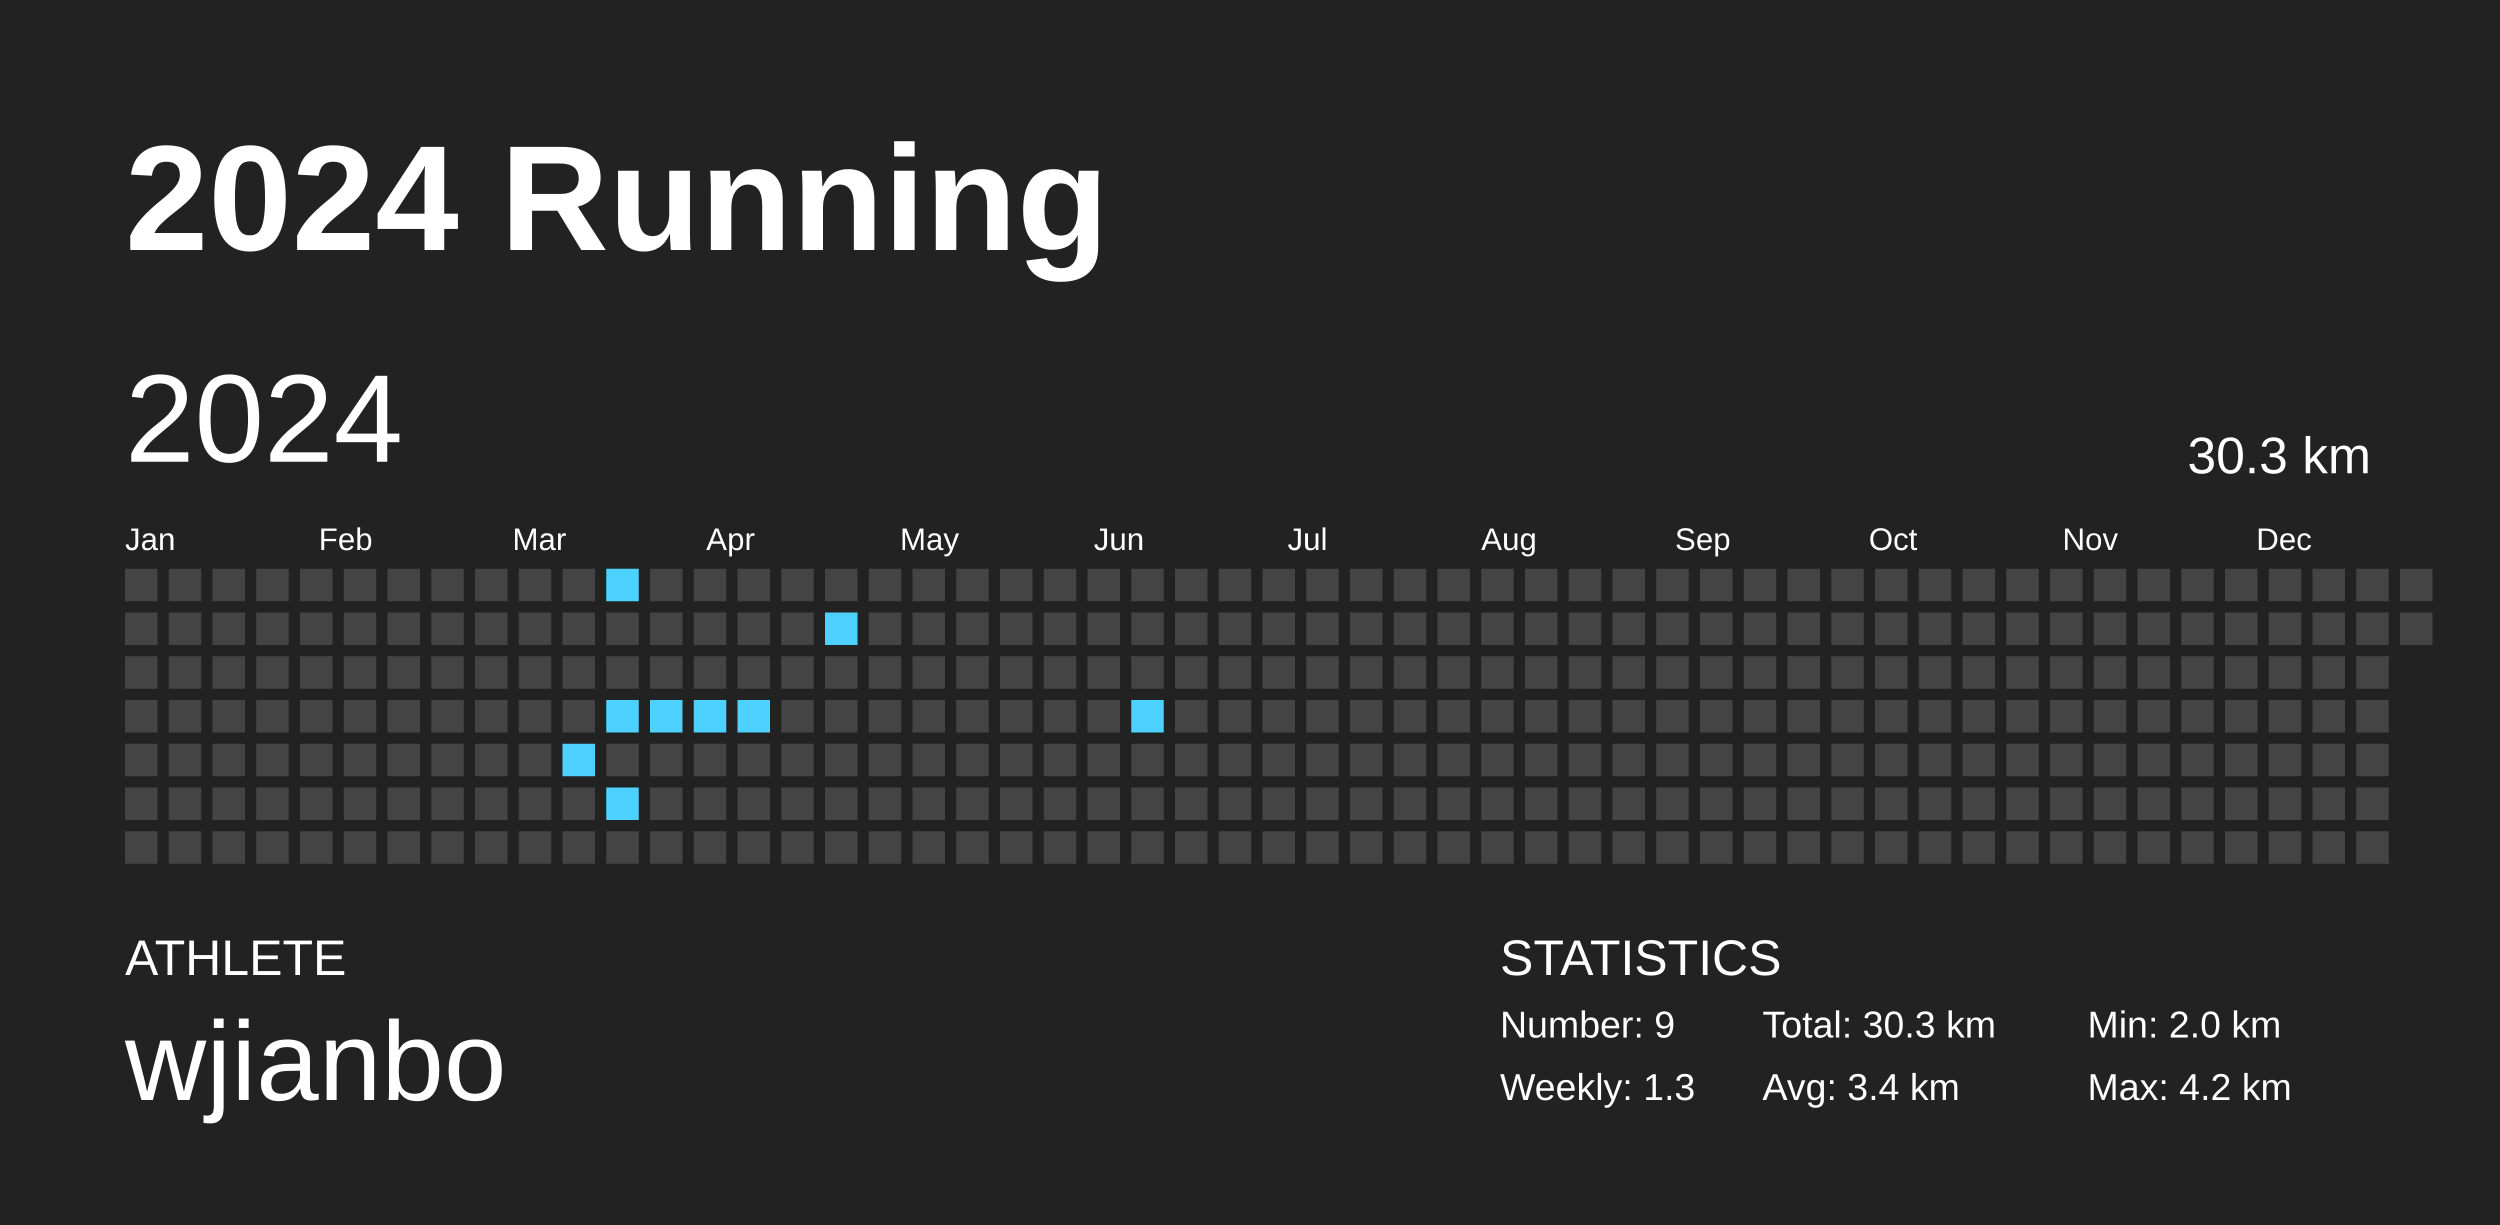
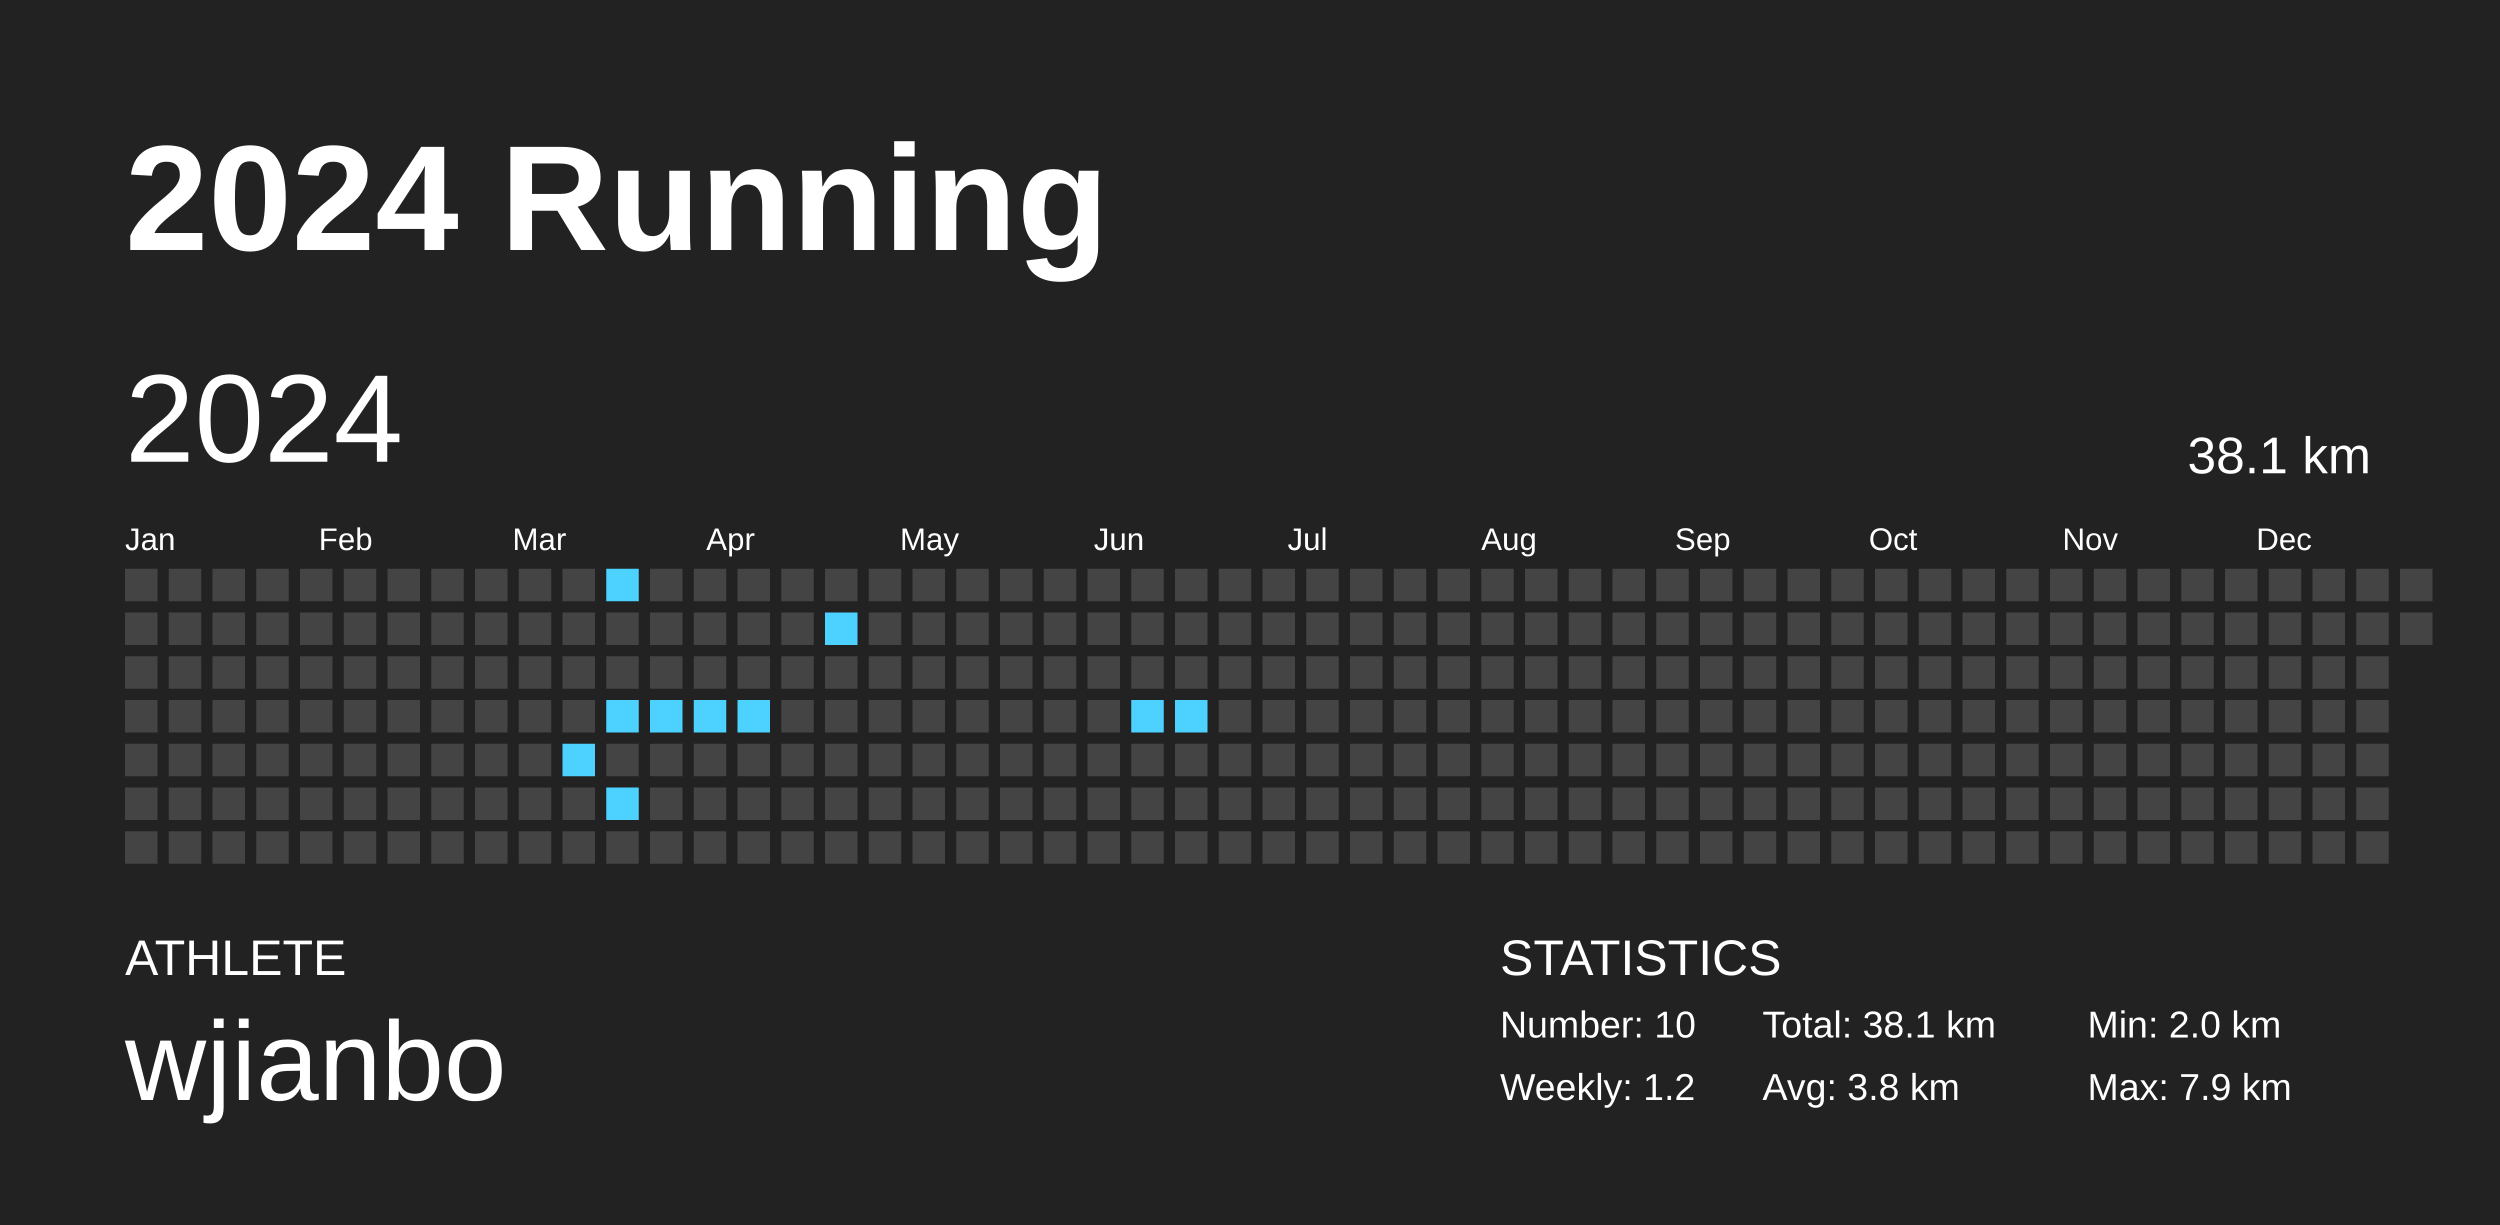
<svg xmlns="http://www.w3.org/2000/svg" baseProfile="full" height="98mm" version="1.1" viewBox="0,0,200,98" width="200mm">
  <defs />
  <rect fill="#222222" height="98" width="200" x="0" y="0" />
  <text fill="#FFFFFF" style="font-size:12px; font-family:Arial; font-weight:bold;" x="10" y="20">2024 Running</text>
  <text fill="#FFFFFF" style="font-size:4px; font-family:Arial" x="10" y="78">ATHLETE</text>
  <text fill="#FFFFFF" style="font-size:9px; font-family:Arial" x="10" y="88">wjianbo</text>
  <text fill="#FFFFFF" style="font-size:4px; font-family:Arial" x="120" y="78">STATISTICS</text>
-   <text fill="#FFFFFF" style="font-size:3px; font-family:Arial" x="120" y="83">Number: 9</text>
-   <text fill="#FFFFFF" style="font-size:3px; font-family:Arial" x="120" y="88">Weekly: 1.3</text>
-   <text fill="#FFFFFF" style="font-size:3px; font-family:Arial" x="141" y="83">Total: 30.3 km</text>
-   <text fill="#FFFFFF" style="font-size:3px; font-family:Arial" x="141" y="88">Avg: 3.4 km</text>
+   <text fill="#FFFFFF" style="font-size:3px; font-family:Arial" x="120" y="83">Number: 10</text>
+   <text fill="#FFFFFF" style="font-size:3px; font-family:Arial" x="120" y="88">Weekly: 1.2</text>
+   <text fill="#FFFFFF" style="font-size:3px; font-family:Arial" x="141" y="83">Total: 38.1 km</text>
+   <text fill="#FFFFFF" style="font-size:3px; font-family:Arial" x="141" y="88">Avg: 3.8 km</text>
  <text fill="#FFFFFF" style="font-size:3px; font-family:Arial" x="167" y="83">Min: 2.0 km</text>
-   <text fill="#FFFFFF" style="font-size:3px; font-family:Arial" x="167" y="88">Max: 4.2 km</text>
+   <text fill="#FFFFFF" style="font-size:3px; font-family:Arial" x="167" y="88">Max: 7.9 km</text>
  <text dominant-baseline="hanging" fill="#FFFFFF" style="font-size:10.0px; font-family:Arial;" x="10" y="30">2024</text>
-   <text dominant-baseline="hanging" fill="#FFFFFF" style="font-size:4.125px; font-family:Arial;" x="175" y="35">30.3 km</text>
+   <text dominant-baseline="hanging" fill="#FFFFFF" style="font-size:4.125px; font-family:Arial;" x="175" y="35">38.1 km</text>
  <text fill="#FFFFFF" style="font-size:2.5px; font-family:Arial" x="10.0" y="44">Jan</text>
  <text fill="#FFFFFF" style="font-size:2.5px; font-family:Arial" x="25.5" y="44">Feb</text>
  <text fill="#FFFFFF" style="font-size:2.5px; font-family:Arial" x="41.0" y="44">Mar</text>
  <text fill="#FFFFFF" style="font-size:2.5px; font-family:Arial" x="56.5" y="44">Apr</text>
  <text fill="#FFFFFF" style="font-size:2.5px; font-family:Arial" x="72.0" y="44">May</text>
  <text fill="#FFFFFF" style="font-size:2.5px; font-family:Arial" x="87.5" y="44">Jun</text>
  <text fill="#FFFFFF" style="font-size:2.5px; font-family:Arial" x="103.0" y="44">Jul</text>
  <text fill="#FFFFFF" style="font-size:2.5px; font-family:Arial" x="118.5" y="44">Aug</text>
  <text fill="#FFFFFF" style="font-size:2.5px; font-family:Arial" x="134.0" y="44">Sep</text>
  <text fill="#FFFFFF" style="font-size:2.5px; font-family:Arial" x="149.5" y="44">Oct</text>
  <text fill="#FFFFFF" style="font-size:2.5px; font-family:Arial" x="165.0" y="44">Nov</text>
  <text fill="#FFFFFF" style="font-size:2.5px; font-family:Arial" x="180.5" y="44">Dec</text>
  <rect fill="#444444" height="2.6" width="2.6" x="10.0" y="45.5" />
  <rect fill="#444444" height="2.6" width="2.6" x="10.0" y="49.0" />
  <rect fill="#444444" height="2.6" width="2.6" x="10.0" y="52.5" />
  <rect fill="#444444" height="2.6" width="2.6" x="10.0" y="56.0" />
  <rect fill="#444444" height="2.6" width="2.6" x="10.0" y="59.5" />
  <rect fill="#444444" height="2.6" width="2.6" x="10.0" y="63.0" />
  <rect fill="#444444" height="2.6" width="2.6" x="10.0" y="66.5" />
  <rect fill="#444444" height="2.6" width="2.6" x="13.5" y="45.5" />
  <rect fill="#444444" height="2.6" width="2.6" x="13.5" y="49.0" />
  <rect fill="#444444" height="2.6" width="2.6" x="13.5" y="52.5" />
  <rect fill="#444444" height="2.6" width="2.6" x="13.5" y="56.0" />
  <rect fill="#444444" height="2.6" width="2.6" x="13.5" y="59.5" />
  <rect fill="#444444" height="2.6" width="2.6" x="13.5" y="63.0" />
  <rect fill="#444444" height="2.6" width="2.6" x="13.5" y="66.5" />
  <rect fill="#444444" height="2.6" width="2.6" x="17.0" y="45.5" />
  <rect fill="#444444" height="2.6" width="2.6" x="17.0" y="49.0" />
  <rect fill="#444444" height="2.6" width="2.6" x="17.0" y="52.5" />
  <rect fill="#444444" height="2.6" width="2.6" x="17.0" y="56.0" />
  <rect fill="#444444" height="2.6" width="2.6" x="17.0" y="59.5" />
  <rect fill="#444444" height="2.6" width="2.6" x="17.0" y="63.0" />
  <rect fill="#444444" height="2.6" width="2.6" x="17.0" y="66.5" />
  <rect fill="#444444" height="2.6" width="2.6" x="20.5" y="45.5" />
  <rect fill="#444444" height="2.6" width="2.6" x="20.5" y="49.0" />
  <rect fill="#444444" height="2.6" width="2.6" x="20.5" y="52.5" />
  <rect fill="#444444" height="2.6" width="2.6" x="20.5" y="56.0" />
  <rect fill="#444444" height="2.6" width="2.6" x="20.5" y="59.5" />
  <rect fill="#444444" height="2.6" width="2.6" x="20.5" y="63.0" />
  <rect fill="#444444" height="2.6" width="2.6" x="20.5" y="66.5" />
  <rect fill="#444444" height="2.6" width="2.6" x="24.0" y="45.5" />
  <rect fill="#444444" height="2.6" width="2.6" x="24.0" y="49.0" />
  <rect fill="#444444" height="2.6" width="2.6" x="24.0" y="52.5" />
  <rect fill="#444444" height="2.6" width="2.6" x="24.0" y="56.0" />
  <rect fill="#444444" height="2.6" width="2.6" x="24.0" y="59.5" />
  <rect fill="#444444" height="2.6" width="2.6" x="24.0" y="63.0" />
  <rect fill="#444444" height="2.6" width="2.6" x="24.0" y="66.5" />
  <rect fill="#444444" height="2.6" width="2.6" x="27.5" y="45.5" />
  <rect fill="#444444" height="2.6" width="2.6" x="27.5" y="49.0" />
  <rect fill="#444444" height="2.6" width="2.6" x="27.5" y="52.5" />
  <rect fill="#444444" height="2.6" width="2.6" x="27.5" y="56.0" />
  <rect fill="#444444" height="2.6" width="2.6" x="27.5" y="59.5" />
  <rect fill="#444444" height="2.6" width="2.6" x="27.5" y="63.0" />
  <rect fill="#444444" height="2.6" width="2.6" x="27.5" y="66.5" />
  <rect fill="#444444" height="2.6" width="2.6" x="31.0" y="45.5" />
  <rect fill="#444444" height="2.6" width="2.6" x="31.0" y="49.0" />
  <rect fill="#444444" height="2.6" width="2.6" x="31.0" y="52.5" />
  <rect fill="#444444" height="2.6" width="2.6" x="31.0" y="56.0" />
  <rect fill="#444444" height="2.6" width="2.6" x="31.0" y="59.5" />
  <rect fill="#444444" height="2.6" width="2.6" x="31.0" y="63.0" />
  <rect fill="#444444" height="2.6" width="2.6" x="31.0" y="66.5" />
  <rect fill="#444444" height="2.6" width="2.6" x="34.5" y="45.5" />
  <rect fill="#444444" height="2.6" width="2.6" x="34.5" y="49.0" />
  <rect fill="#444444" height="2.6" width="2.6" x="34.5" y="52.5" />
  <rect fill="#444444" height="2.6" width="2.6" x="34.5" y="56.0" />
  <rect fill="#444444" height="2.6" width="2.6" x="34.5" y="59.5" />
  <rect fill="#444444" height="2.6" width="2.6" x="34.5" y="63.0" />
  <rect fill="#444444" height="2.6" width="2.6" x="34.5" y="66.5" />
  <rect fill="#444444" height="2.6" width="2.6" x="38.0" y="45.5" />
  <rect fill="#444444" height="2.6" width="2.6" x="38.0" y="49.0" />
  <rect fill="#444444" height="2.6" width="2.6" x="38.0" y="52.5" />
  <rect fill="#444444" height="2.6" width="2.6" x="38.0" y="56.0" />
  <rect fill="#444444" height="2.6" width="2.6" x="38.0" y="59.5" />
  <rect fill="#444444" height="2.6" width="2.6" x="38.0" y="63.0" />
  <rect fill="#444444" height="2.6" width="2.6" x="38.0" y="66.5" />
  <rect fill="#444444" height="2.6" width="2.6" x="41.5" y="45.5" />
  <rect fill="#444444" height="2.6" width="2.6" x="41.5" y="49.0" />
  <rect fill="#444444" height="2.6" width="2.6" x="41.5" y="52.5" />
  <rect fill="#444444" height="2.6" width="2.6" x="41.5" y="56.0" />
  <rect fill="#444444" height="2.6" width="2.6" x="41.5" y="59.5" />
  <rect fill="#444444" height="2.6" width="2.6" x="41.5" y="63.0" />
  <rect fill="#444444" height="2.6" width="2.6" x="41.5" y="66.5" />
  <rect fill="#444444" height="2.6" width="2.6" x="45.0" y="45.5" />
  <rect fill="#444444" height="2.6" width="2.6" x="45.0" y="49.0" />
  <rect fill="#444444" height="2.6" width="2.6" x="45.0" y="52.5" />
  <rect fill="#444444" height="2.6" width="2.6" x="45.0" y="56.0" />
  <rect fill="#4dd2ff" height="2.6" width="2.6" x="45.0" y="59.5" />
  <rect fill="#444444" height="2.6" width="2.6" x="45.0" y="63.0" />
  <rect fill="#444444" height="2.6" width="2.6" x="45.0" y="66.5" />
  <rect fill="#4dd2ff" height="2.6" width="2.6" x="48.5" y="45.5" />
  <rect fill="#444444" height="2.6" width="2.6" x="48.5" y="49.0" />
  <rect fill="#444444" height="2.6" width="2.6" x="48.5" y="52.5" />
  <rect fill="#4dd2ff" height="2.6" width="2.6" x="48.5" y="56.0" />
  <rect fill="#444444" height="2.6" width="2.6" x="48.5" y="59.5" />
  <rect fill="#4dd2ff" height="2.6" width="2.6" x="48.5" y="63.0" />
  <rect fill="#444444" height="2.6" width="2.6" x="48.5" y="66.5" />
  <rect fill="#444444" height="2.6" width="2.6" x="52.0" y="45.5" />
  <rect fill="#444444" height="2.6" width="2.6" x="52.0" y="49.0" />
  <rect fill="#444444" height="2.6" width="2.6" x="52.0" y="52.5" />
  <rect fill="#4dd2ff" height="2.6" width="2.6" x="52.0" y="56.0" />
  <rect fill="#444444" height="2.6" width="2.6" x="52.0" y="59.5" />
  <rect fill="#444444" height="2.6" width="2.6" x="52.0" y="63.0" />
  <rect fill="#444444" height="2.6" width="2.6" x="52.0" y="66.5" />
  <rect fill="#444444" height="2.6" width="2.6" x="55.5" y="45.5" />
  <rect fill="#444444" height="2.6" width="2.6" x="55.5" y="49.0" />
  <rect fill="#444444" height="2.6" width="2.6" x="55.5" y="52.5" />
  <rect fill="#4dd2ff" height="2.6" width="2.6" x="55.5" y="56.0" />
  <rect fill="#444444" height="2.6" width="2.6" x="55.5" y="59.5" />
  <rect fill="#444444" height="2.6" width="2.6" x="55.5" y="63.0" />
  <rect fill="#444444" height="2.6" width="2.6" x="55.5" y="66.5" />
  <rect fill="#444444" height="2.6" width="2.6" x="59.0" y="45.5" />
  <rect fill="#444444" height="2.6" width="2.6" x="59.0" y="49.0" />
  <rect fill="#444444" height="2.6" width="2.6" x="59.0" y="52.5" />
  <rect fill="#4dd2ff" height="2.6" width="2.6" x="59.0" y="56.0" />
  <rect fill="#444444" height="2.6" width="2.6" x="59.0" y="59.5" />
  <rect fill="#444444" height="2.6" width="2.6" x="59.0" y="63.0" />
  <rect fill="#444444" height="2.6" width="2.6" x="59.0" y="66.5" />
  <rect fill="#444444" height="2.6" width="2.6" x="62.5" y="45.5" />
  <rect fill="#444444" height="2.6" width="2.6" x="62.5" y="49.0" />
  <rect fill="#444444" height="2.6" width="2.6" x="62.5" y="52.5" />
  <rect fill="#444444" height="2.6" width="2.6" x="62.5" y="56.0" />
  <rect fill="#444444" height="2.6" width="2.6" x="62.5" y="59.5" />
  <rect fill="#444444" height="2.6" width="2.6" x="62.5" y="63.0" />
  <rect fill="#444444" height="2.6" width="2.6" x="62.5" y="66.5" />
  <rect fill="#444444" height="2.6" width="2.6" x="66.0" y="45.5" />
  <rect fill="#4dd2ff" height="2.6" width="2.6" x="66.0" y="49.0" />
  <rect fill="#444444" height="2.6" width="2.6" x="66.0" y="52.5" />
  <rect fill="#444444" height="2.6" width="2.6" x="66.0" y="56.0" />
  <rect fill="#444444" height="2.6" width="2.6" x="66.0" y="59.5" />
  <rect fill="#444444" height="2.6" width="2.6" x="66.0" y="63.0" />
  <rect fill="#444444" height="2.6" width="2.6" x="66.0" y="66.5" />
  <rect fill="#444444" height="2.6" width="2.6" x="69.5" y="45.5" />
  <rect fill="#444444" height="2.6" width="2.6" x="69.5" y="49.0" />
  <rect fill="#444444" height="2.6" width="2.6" x="69.5" y="52.5" />
  <rect fill="#444444" height="2.6" width="2.6" x="69.5" y="56.0" />
  <rect fill="#444444" height="2.6" width="2.6" x="69.5" y="59.5" />
  <rect fill="#444444" height="2.6" width="2.6" x="69.5" y="63.0" />
  <rect fill="#444444" height="2.6" width="2.6" x="69.5" y="66.5" />
  <rect fill="#444444" height="2.6" width="2.6" x="73.0" y="45.5" />
  <rect fill="#444444" height="2.6" width="2.6" x="73.0" y="49.0" />
  <rect fill="#444444" height="2.6" width="2.6" x="73.0" y="52.5" />
  <rect fill="#444444" height="2.6" width="2.6" x="73.0" y="56.0" />
  <rect fill="#444444" height="2.6" width="2.6" x="73.0" y="59.5" />
  <rect fill="#444444" height="2.6" width="2.6" x="73.0" y="63.0" />
  <rect fill="#444444" height="2.6" width="2.6" x="73.0" y="66.5" />
  <rect fill="#444444" height="2.6" width="2.6" x="76.5" y="45.5" />
  <rect fill="#444444" height="2.6" width="2.6" x="76.5" y="49.0" />
  <rect fill="#444444" height="2.6" width="2.6" x="76.5" y="52.5" />
  <rect fill="#444444" height="2.6" width="2.6" x="76.5" y="56.0" />
  <rect fill="#444444" height="2.6" width="2.6" x="76.5" y="59.5" />
  <rect fill="#444444" height="2.6" width="2.6" x="76.5" y="63.0" />
  <rect fill="#444444" height="2.6" width="2.6" x="76.5" y="66.5" />
  <rect fill="#444444" height="2.6" width="2.6" x="80.0" y="45.5" />
  <rect fill="#444444" height="2.6" width="2.6" x="80.0" y="49.0" />
  <rect fill="#444444" height="2.6" width="2.6" x="80.0" y="52.5" />
  <rect fill="#444444" height="2.6" width="2.6" x="80.0" y="56.0" />
  <rect fill="#444444" height="2.6" width="2.6" x="80.0" y="59.5" />
  <rect fill="#444444" height="2.6" width="2.6" x="80.0" y="63.0" />
  <rect fill="#444444" height="2.6" width="2.6" x="80.0" y="66.5" />
  <rect fill="#444444" height="2.6" width="2.6" x="83.5" y="45.5" />
  <rect fill="#444444" height="2.6" width="2.6" x="83.5" y="49.0" />
  <rect fill="#444444" height="2.6" width="2.6" x="83.5" y="52.5" />
  <rect fill="#444444" height="2.6" width="2.6" x="83.5" y="56.0" />
  <rect fill="#444444" height="2.6" width="2.6" x="83.5" y="59.5" />
  <rect fill="#444444" height="2.6" width="2.6" x="83.5" y="63.0" />
  <rect fill="#444444" height="2.6" width="2.6" x="83.5" y="66.5" />
  <rect fill="#444444" height="2.6" width="2.6" x="87.0" y="45.5" />
  <rect fill="#444444" height="2.6" width="2.6" x="87.0" y="49.0" />
  <rect fill="#444444" height="2.6" width="2.6" x="87.0" y="52.5" />
  <rect fill="#444444" height="2.6" width="2.6" x="87.0" y="56.0" />
  <rect fill="#444444" height="2.6" width="2.6" x="87.0" y="59.5" />
  <rect fill="#444444" height="2.6" width="2.6" x="87.0" y="63.0" />
  <rect fill="#444444" height="2.6" width="2.6" x="87.0" y="66.5" />
  <rect fill="#444444" height="2.6" width="2.6" x="90.5" y="45.5" />
  <rect fill="#444444" height="2.6" width="2.6" x="90.5" y="49.0" />
  <rect fill="#444444" height="2.6" width="2.6" x="90.5" y="52.5" />
  <rect fill="#4dd2ff" height="2.6" width="2.6" x="90.5" y="56.0" />
  <rect fill="#444444" height="2.6" width="2.6" x="90.5" y="59.5" />
  <rect fill="#444444" height="2.6" width="2.6" x="90.5" y="63.0" />
  <rect fill="#444444" height="2.6" width="2.6" x="90.5" y="66.5" />
  <rect fill="#444444" height="2.6" width="2.6" x="94.0" y="45.5" />
  <rect fill="#444444" height="2.6" width="2.6" x="94.0" y="49.0" />
  <rect fill="#444444" height="2.6" width="2.6" x="94.0" y="52.5" />
-   <rect fill="#444444" height="2.6" width="2.6" x="94.0" y="56.0" />
+   <rect fill="#4dd2ff" height="2.6" width="2.6" x="94.0" y="56.0" />
  <rect fill="#444444" height="2.6" width="2.6" x="94.0" y="59.5" />
  <rect fill="#444444" height="2.6" width="2.6" x="94.0" y="63.0" />
  <rect fill="#444444" height="2.6" width="2.6" x="94.0" y="66.5" />
  <rect fill="#444444" height="2.6" width="2.6" x="97.5" y="45.5" />
  <rect fill="#444444" height="2.6" width="2.6" x="97.5" y="49.0" />
  <rect fill="#444444" height="2.6" width="2.6" x="97.5" y="52.5" />
  <rect fill="#444444" height="2.6" width="2.6" x="97.5" y="56.0" />
  <rect fill="#444444" height="2.6" width="2.6" x="97.5" y="59.5" />
  <rect fill="#444444" height="2.6" width="2.6" x="97.5" y="63.0" />
  <rect fill="#444444" height="2.6" width="2.6" x="97.5" y="66.5" />
  <rect fill="#444444" height="2.6" width="2.6" x="101.0" y="45.5" />
  <rect fill="#444444" height="2.6" width="2.6" x="101.0" y="49.0" />
  <rect fill="#444444" height="2.6" width="2.6" x="101.0" y="52.5" />
  <rect fill="#444444" height="2.6" width="2.6" x="101.0" y="56.0" />
  <rect fill="#444444" height="2.6" width="2.6" x="101.0" y="59.5" />
  <rect fill="#444444" height="2.6" width="2.6" x="101.0" y="63.0" />
  <rect fill="#444444" height="2.6" width="2.6" x="101.0" y="66.5" />
  <rect fill="#444444" height="2.6" width="2.6" x="104.5" y="45.5" />
  <rect fill="#444444" height="2.6" width="2.6" x="104.5" y="49.0" />
  <rect fill="#444444" height="2.6" width="2.6" x="104.5" y="52.5" />
  <rect fill="#444444" height="2.6" width="2.6" x="104.5" y="56.0" />
  <rect fill="#444444" height="2.6" width="2.6" x="104.5" y="59.5" />
  <rect fill="#444444" height="2.6" width="2.6" x="104.5" y="63.0" />
  <rect fill="#444444" height="2.6" width="2.6" x="104.5" y="66.5" />
  <rect fill="#444444" height="2.6" width="2.6" x="108.0" y="45.5" />
  <rect fill="#444444" height="2.6" width="2.6" x="108.0" y="49.0" />
  <rect fill="#444444" height="2.6" width="2.6" x="108.0" y="52.5" />
  <rect fill="#444444" height="2.6" width="2.6" x="108.0" y="56.0" />
  <rect fill="#444444" height="2.6" width="2.6" x="108.0" y="59.5" />
  <rect fill="#444444" height="2.6" width="2.6" x="108.0" y="63.0" />
  <rect fill="#444444" height="2.6" width="2.6" x="108.0" y="66.5" />
  <rect fill="#444444" height="2.6" width="2.6" x="111.5" y="45.5" />
  <rect fill="#444444" height="2.6" width="2.6" x="111.5" y="49.0" />
  <rect fill="#444444" height="2.6" width="2.6" x="111.5" y="52.5" />
  <rect fill="#444444" height="2.6" width="2.6" x="111.5" y="56.0" />
  <rect fill="#444444" height="2.6" width="2.6" x="111.5" y="59.5" />
  <rect fill="#444444" height="2.6" width="2.6" x="111.5" y="63.0" />
  <rect fill="#444444" height="2.6" width="2.6" x="111.5" y="66.5" />
  <rect fill="#444444" height="2.6" width="2.6" x="115.0" y="45.5" />
  <rect fill="#444444" height="2.6" width="2.6" x="115.0" y="49.0" />
  <rect fill="#444444" height="2.6" width="2.6" x="115.0" y="52.5" />
  <rect fill="#444444" height="2.6" width="2.6" x="115.0" y="56.0" />
  <rect fill="#444444" height="2.6" width="2.6" x="115.0" y="59.5" />
  <rect fill="#444444" height="2.6" width="2.6" x="115.0" y="63.0" />
  <rect fill="#444444" height="2.6" width="2.6" x="115.0" y="66.5" />
  <rect fill="#444444" height="2.6" width="2.6" x="118.5" y="45.5" />
  <rect fill="#444444" height="2.6" width="2.6" x="118.5" y="49.0" />
  <rect fill="#444444" height="2.6" width="2.6" x="118.5" y="52.5" />
  <rect fill="#444444" height="2.6" width="2.6" x="118.5" y="56.0" />
  <rect fill="#444444" height="2.6" width="2.6" x="118.5" y="59.5" />
  <rect fill="#444444" height="2.6" width="2.6" x="118.5" y="63.0" />
  <rect fill="#444444" height="2.6" width="2.6" x="118.5" y="66.5" />
  <rect fill="#444444" height="2.6" width="2.6" x="122.0" y="45.5" />
  <rect fill="#444444" height="2.6" width="2.6" x="122.0" y="49.0" />
  <rect fill="#444444" height="2.6" width="2.6" x="122.0" y="52.5" />
  <rect fill="#444444" height="2.6" width="2.6" x="122.0" y="56.0" />
  <rect fill="#444444" height="2.6" width="2.6" x="122.0" y="59.5" />
  <rect fill="#444444" height="2.6" width="2.6" x="122.0" y="63.0" />
  <rect fill="#444444" height="2.6" width="2.6" x="122.0" y="66.5" />
  <rect fill="#444444" height="2.6" width="2.6" x="125.5" y="45.5" />
  <rect fill="#444444" height="2.6" width="2.6" x="125.5" y="49.0" />
  <rect fill="#444444" height="2.6" width="2.6" x="125.5" y="52.5" />
  <rect fill="#444444" height="2.6" width="2.6" x="125.5" y="56.0" />
  <rect fill="#444444" height="2.6" width="2.6" x="125.5" y="59.5" />
  <rect fill="#444444" height="2.6" width="2.6" x="125.5" y="63.0" />
  <rect fill="#444444" height="2.6" width="2.6" x="125.5" y="66.5" />
  <rect fill="#444444" height="2.6" width="2.6" x="129.0" y="45.5" />
  <rect fill="#444444" height="2.6" width="2.6" x="129.0" y="49.0" />
  <rect fill="#444444" height="2.6" width="2.6" x="129.0" y="52.5" />
  <rect fill="#444444" height="2.6" width="2.6" x="129.0" y="56.0" />
  <rect fill="#444444" height="2.6" width="2.6" x="129.0" y="59.5" />
  <rect fill="#444444" height="2.6" width="2.6" x="129.0" y="63.0" />
  <rect fill="#444444" height="2.6" width="2.6" x="129.0" y="66.5" />
  <rect fill="#444444" height="2.6" width="2.6" x="132.5" y="45.5" />
  <rect fill="#444444" height="2.6" width="2.6" x="132.5" y="49.0" />
  <rect fill="#444444" height="2.6" width="2.6" x="132.5" y="52.5" />
  <rect fill="#444444" height="2.6" width="2.6" x="132.5" y="56.0" />
  <rect fill="#444444" height="2.6" width="2.6" x="132.5" y="59.5" />
  <rect fill="#444444" height="2.6" width="2.6" x="132.5" y="63.0" />
  <rect fill="#444444" height="2.6" width="2.6" x="132.5" y="66.5" />
  <rect fill="#444444" height="2.6" width="2.6" x="136.0" y="45.5" />
  <rect fill="#444444" height="2.6" width="2.6" x="136.0" y="49.0" />
  <rect fill="#444444" height="2.6" width="2.6" x="136.0" y="52.5" />
  <rect fill="#444444" height="2.6" width="2.6" x="136.0" y="56.0" />
  <rect fill="#444444" height="2.6" width="2.6" x="136.0" y="59.5" />
  <rect fill="#444444" height="2.6" width="2.6" x="136.0" y="63.0" />
  <rect fill="#444444" height="2.6" width="2.6" x="136.0" y="66.5" />
  <rect fill="#444444" height="2.6" width="2.6" x="139.5" y="45.5" />
  <rect fill="#444444" height="2.6" width="2.6" x="139.5" y="49.0" />
  <rect fill="#444444" height="2.6" width="2.6" x="139.5" y="52.5" />
  <rect fill="#444444" height="2.6" width="2.6" x="139.5" y="56.0" />
  <rect fill="#444444" height="2.6" width="2.6" x="139.5" y="59.5" />
  <rect fill="#444444" height="2.6" width="2.6" x="139.5" y="63.0" />
  <rect fill="#444444" height="2.6" width="2.6" x="139.5" y="66.5" />
  <rect fill="#444444" height="2.6" width="2.6" x="143.0" y="45.5" />
  <rect fill="#444444" height="2.6" width="2.6" x="143.0" y="49.0" />
  <rect fill="#444444" height="2.6" width="2.6" x="143.0" y="52.5" />
  <rect fill="#444444" height="2.6" width="2.6" x="143.0" y="56.0" />
  <rect fill="#444444" height="2.6" width="2.6" x="143.0" y="59.5" />
  <rect fill="#444444" height="2.6" width="2.6" x="143.0" y="63.0" />
  <rect fill="#444444" height="2.6" width="2.6" x="143.0" y="66.5" />
  <rect fill="#444444" height="2.6" width="2.6" x="146.5" y="45.5" />
  <rect fill="#444444" height="2.6" width="2.6" x="146.5" y="49.0" />
  <rect fill="#444444" height="2.6" width="2.6" x="146.5" y="52.5" />
  <rect fill="#444444" height="2.6" width="2.6" x="146.5" y="56.0" />
  <rect fill="#444444" height="2.6" width="2.6" x="146.5" y="59.5" />
  <rect fill="#444444" height="2.6" width="2.6" x="146.5" y="63.0" />
  <rect fill="#444444" height="2.6" width="2.6" x="146.5" y="66.5" />
  <rect fill="#444444" height="2.6" width="2.6" x="150.0" y="45.5" />
  <rect fill="#444444" height="2.6" width="2.6" x="150.0" y="49.0" />
  <rect fill="#444444" height="2.6" width="2.6" x="150.0" y="52.5" />
  <rect fill="#444444" height="2.6" width="2.6" x="150.0" y="56.0" />
  <rect fill="#444444" height="2.6" width="2.6" x="150.0" y="59.5" />
  <rect fill="#444444" height="2.6" width="2.6" x="150.0" y="63.0" />
  <rect fill="#444444" height="2.6" width="2.6" x="150.0" y="66.5" />
  <rect fill="#444444" height="2.6" width="2.6" x="153.5" y="45.5" />
  <rect fill="#444444" height="2.6" width="2.6" x="153.5" y="49.0" />
  <rect fill="#444444" height="2.6" width="2.6" x="153.5" y="52.5" />
  <rect fill="#444444" height="2.6" width="2.6" x="153.5" y="56.0" />
  <rect fill="#444444" height="2.6" width="2.6" x="153.5" y="59.5" />
  <rect fill="#444444" height="2.6" width="2.6" x="153.5" y="63.0" />
  <rect fill="#444444" height="2.6" width="2.6" x="153.5" y="66.5" />
  <rect fill="#444444" height="2.6" width="2.6" x="157.0" y="45.5" />
  <rect fill="#444444" height="2.6" width="2.6" x="157.0" y="49.0" />
  <rect fill="#444444" height="2.6" width="2.6" x="157.0" y="52.5" />
  <rect fill="#444444" height="2.6" width="2.6" x="157.0" y="56.0" />
  <rect fill="#444444" height="2.6" width="2.6" x="157.0" y="59.5" />
  <rect fill="#444444" height="2.6" width="2.6" x="157.0" y="63.0" />
  <rect fill="#444444" height="2.6" width="2.6" x="157.0" y="66.5" />
  <rect fill="#444444" height="2.6" width="2.6" x="160.5" y="45.5" />
  <rect fill="#444444" height="2.6" width="2.6" x="160.5" y="49.0" />
  <rect fill="#444444" height="2.6" width="2.6" x="160.5" y="52.5" />
  <rect fill="#444444" height="2.6" width="2.6" x="160.5" y="56.0" />
  <rect fill="#444444" height="2.6" width="2.6" x="160.5" y="59.5" />
  <rect fill="#444444" height="2.6" width="2.6" x="160.5" y="63.0" />
  <rect fill="#444444" height="2.6" width="2.6" x="160.5" y="66.5" />
  <rect fill="#444444" height="2.6" width="2.6" x="164.0" y="45.5" />
  <rect fill="#444444" height="2.6" width="2.6" x="164.0" y="49.0" />
  <rect fill="#444444" height="2.6" width="2.6" x="164.0" y="52.5" />
  <rect fill="#444444" height="2.6" width="2.6" x="164.0" y="56.0" />
  <rect fill="#444444" height="2.6" width="2.6" x="164.0" y="59.5" />
  <rect fill="#444444" height="2.6" width="2.6" x="164.0" y="63.0" />
  <rect fill="#444444" height="2.6" width="2.6" x="164.0" y="66.5" />
  <rect fill="#444444" height="2.6" width="2.6" x="167.5" y="45.5" />
  <rect fill="#444444" height="2.6" width="2.6" x="167.5" y="49.0" />
  <rect fill="#444444" height="2.6" width="2.6" x="167.5" y="52.5" />
  <rect fill="#444444" height="2.6" width="2.6" x="167.5" y="56.0" />
  <rect fill="#444444" height="2.6" width="2.6" x="167.5" y="59.5" />
  <rect fill="#444444" height="2.6" width="2.6" x="167.5" y="63.0" />
  <rect fill="#444444" height="2.6" width="2.6" x="167.5" y="66.5" />
  <rect fill="#444444" height="2.6" width="2.6" x="171.0" y="45.5" />
  <rect fill="#444444" height="2.6" width="2.6" x="171.0" y="49.0" />
  <rect fill="#444444" height="2.6" width="2.6" x="171.0" y="52.5" />
  <rect fill="#444444" height="2.6" width="2.6" x="171.0" y="56.0" />
  <rect fill="#444444" height="2.6" width="2.6" x="171.0" y="59.5" />
  <rect fill="#444444" height="2.6" width="2.6" x="171.0" y="63.0" />
  <rect fill="#444444" height="2.6" width="2.6" x="171.0" y="66.5" />
  <rect fill="#444444" height="2.6" width="2.6" x="174.5" y="45.5" />
  <rect fill="#444444" height="2.6" width="2.6" x="174.5" y="49.0" />
  <rect fill="#444444" height="2.6" width="2.6" x="174.5" y="52.5" />
  <rect fill="#444444" height="2.6" width="2.6" x="174.5" y="56.0" />
  <rect fill="#444444" height="2.6" width="2.6" x="174.5" y="59.5" />
  <rect fill="#444444" height="2.6" width="2.6" x="174.5" y="63.0" />
  <rect fill="#444444" height="2.6" width="2.6" x="174.5" y="66.5" />
  <rect fill="#444444" height="2.6" width="2.6" x="178.0" y="45.5" />
  <rect fill="#444444" height="2.6" width="2.6" x="178.0" y="49.0" />
  <rect fill="#444444" height="2.6" width="2.6" x="178.0" y="52.5" />
  <rect fill="#444444" height="2.6" width="2.6" x="178.0" y="56.0" />
  <rect fill="#444444" height="2.6" width="2.6" x="178.0" y="59.5" />
  <rect fill="#444444" height="2.6" width="2.6" x="178.0" y="63.0" />
  <rect fill="#444444" height="2.6" width="2.6" x="178.0" y="66.5" />
  <rect fill="#444444" height="2.6" width="2.6" x="181.5" y="45.5" />
  <rect fill="#444444" height="2.6" width="2.6" x="181.5" y="49.0" />
  <rect fill="#444444" height="2.6" width="2.6" x="181.5" y="52.5" />
  <rect fill="#444444" height="2.6" width="2.6" x="181.5" y="56.0" />
  <rect fill="#444444" height="2.6" width="2.6" x="181.5" y="59.5" />
  <rect fill="#444444" height="2.6" width="2.6" x="181.5" y="63.0" />
  <rect fill="#444444" height="2.6" width="2.6" x="181.5" y="66.5" />
  <rect fill="#444444" height="2.6" width="2.6" x="185.0" y="45.5" />
  <rect fill="#444444" height="2.6" width="2.6" x="185.0" y="49.0" />
  <rect fill="#444444" height="2.6" width="2.6" x="185.0" y="52.5" />
  <rect fill="#444444" height="2.6" width="2.6" x="185.0" y="56.0" />
  <rect fill="#444444" height="2.6" width="2.6" x="185.0" y="59.5" />
  <rect fill="#444444" height="2.6" width="2.6" x="185.0" y="63.0" />
  <rect fill="#444444" height="2.6" width="2.6" x="185.0" y="66.5" />
  <rect fill="#444444" height="2.6" width="2.6" x="188.5" y="45.5" />
  <rect fill="#444444" height="2.6" width="2.6" x="188.5" y="49.0" />
  <rect fill="#444444" height="2.6" width="2.6" x="188.5" y="52.5" />
  <rect fill="#444444" height="2.6" width="2.6" x="188.5" y="56.0" />
  <rect fill="#444444" height="2.6" width="2.6" x="188.5" y="59.5" />
  <rect fill="#444444" height="2.6" width="2.6" x="188.5" y="63.0" />
  <rect fill="#444444" height="2.6" width="2.6" x="188.5" y="66.5" />
  <rect fill="#444444" height="2.6" width="2.6" x="192.0" y="45.5" />
  <rect fill="#444444" height="2.6" width="2.6" x="192.0" y="49.0" />
</svg>
